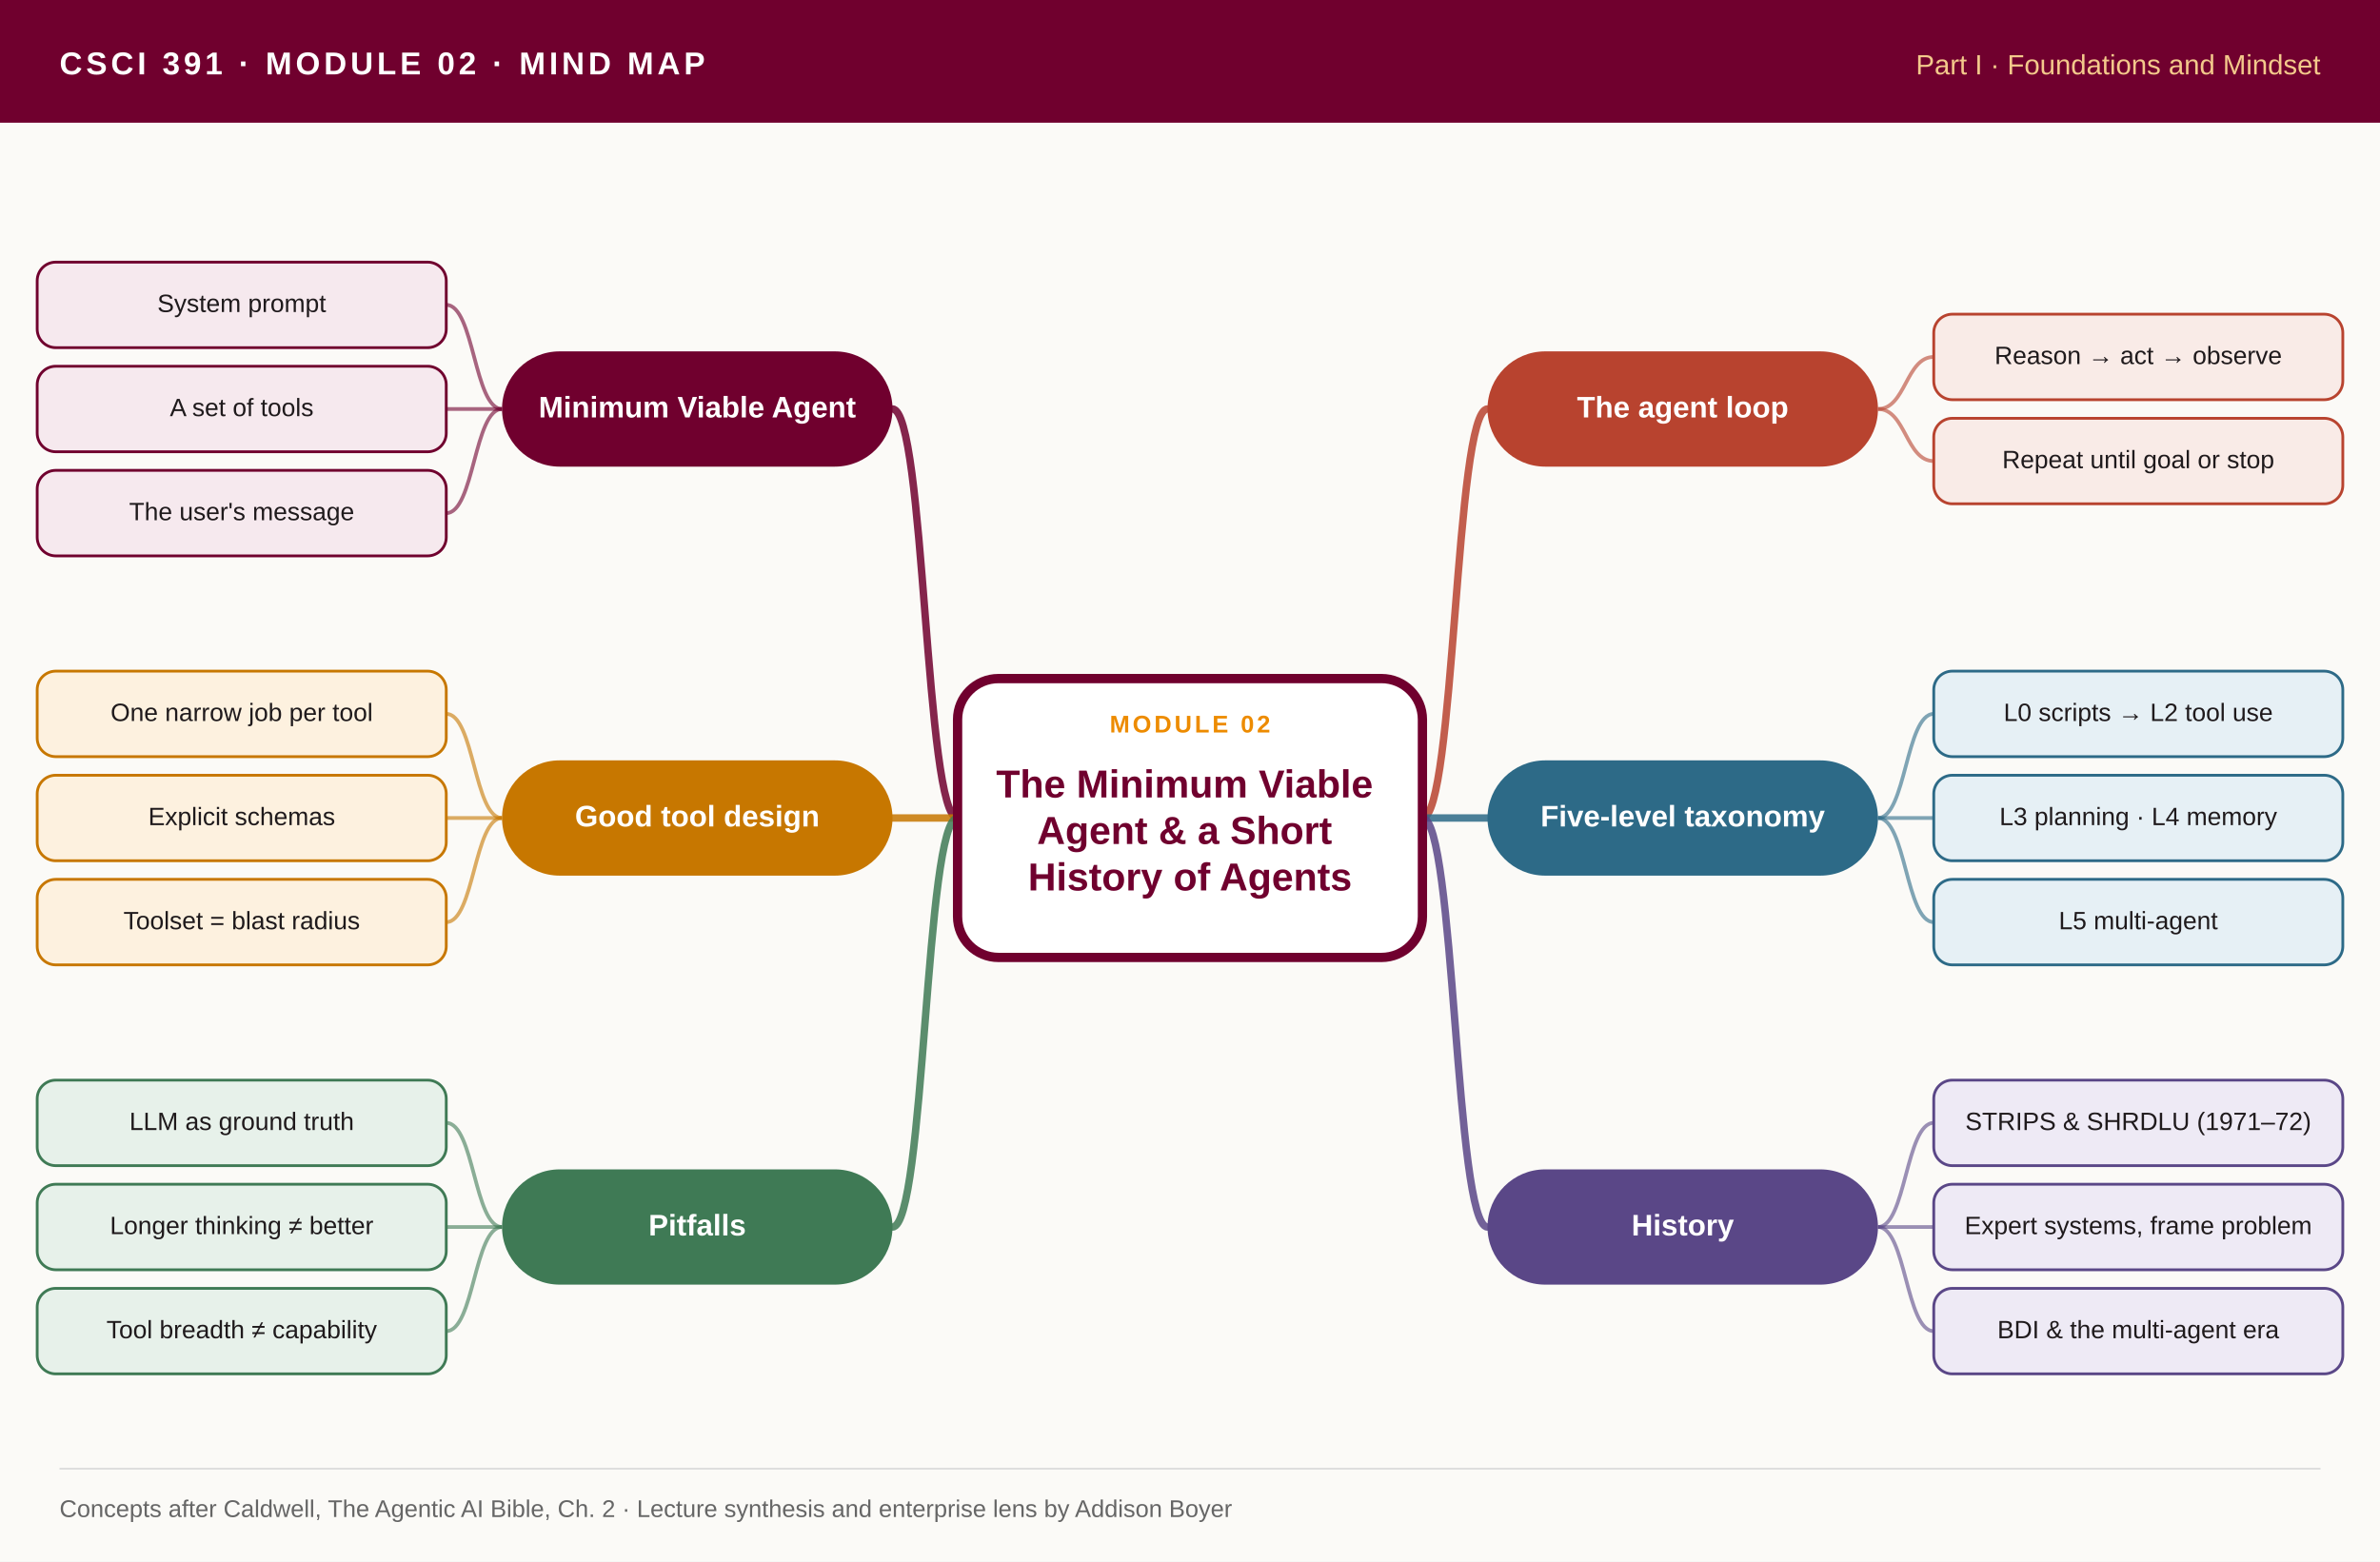
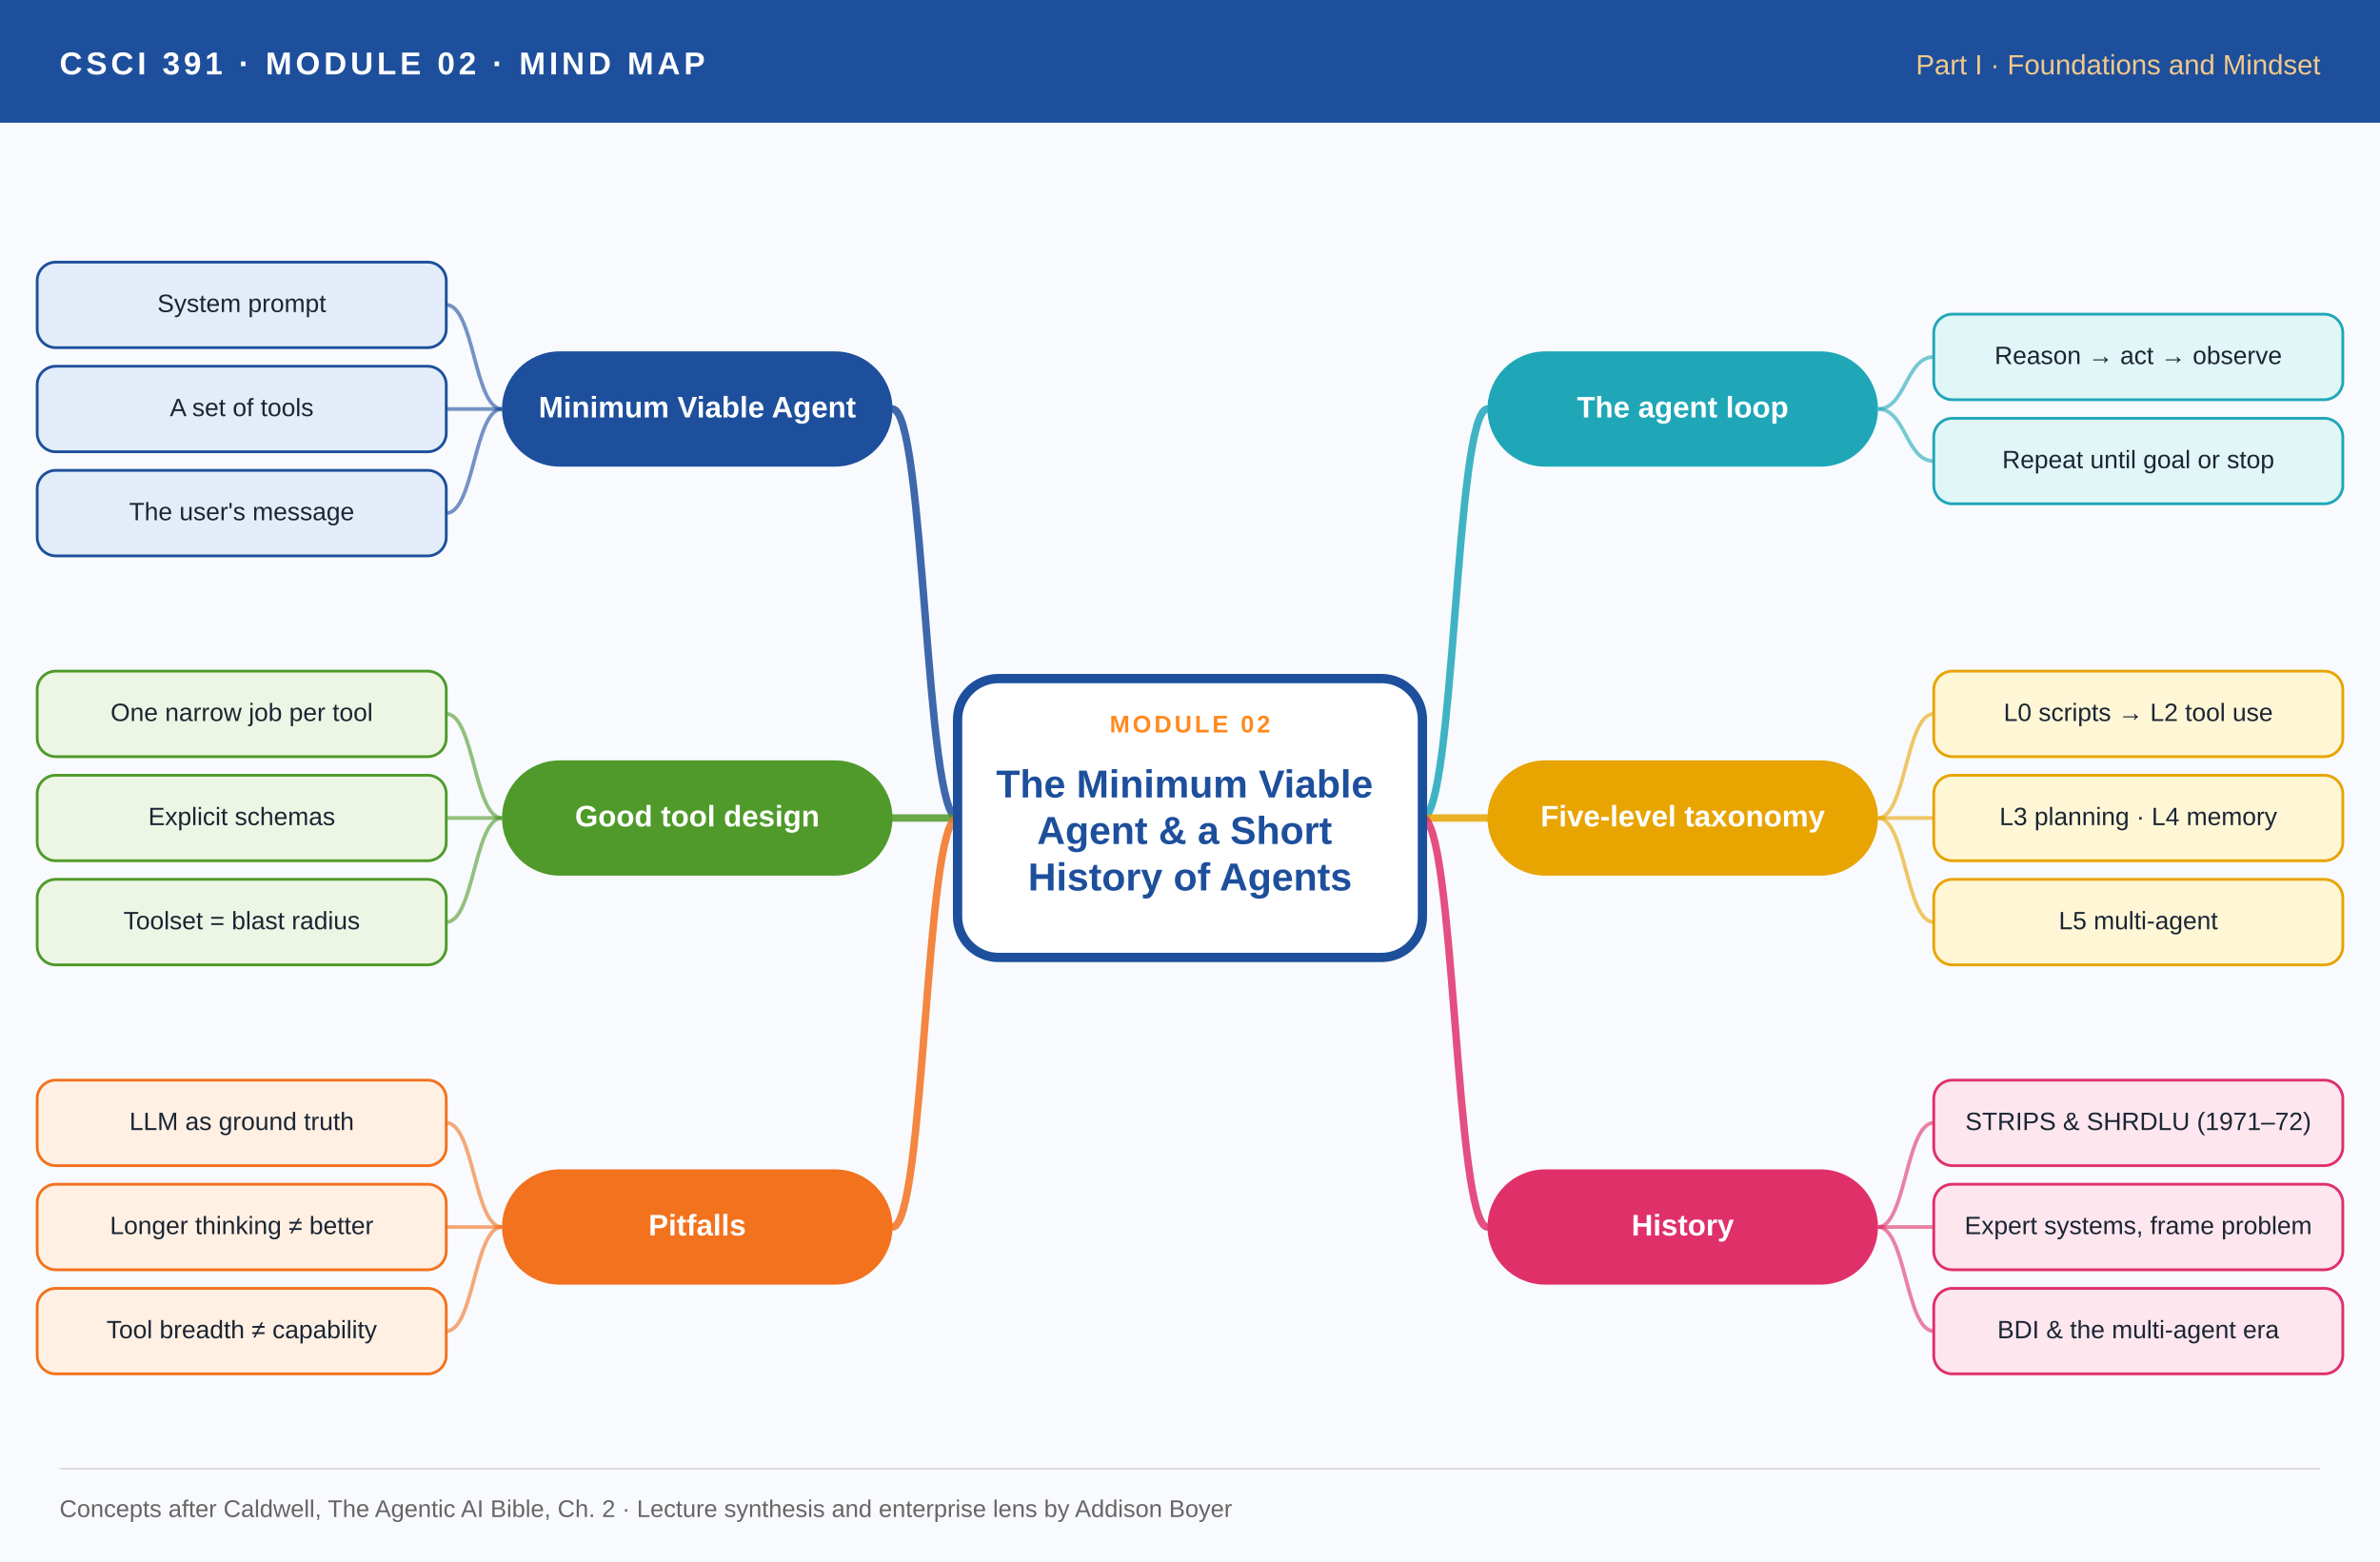
<svg xmlns="http://www.w3.org/2000/svg" viewBox="0 0 1280 840" width="1280" height="840" font-family="'Segoe UI', 'Helvetica Neue', Arial, sans-serif">
-   <rect width="100%" height="100%" fill="#fbfaf7" />
-   <rect width="1280" height="66" fill="#70002e" />
+   <rect width="100%" height="100%" fill="#f8fafd" />
+   <rect width="1280" height="66" fill="#1d4f9c" />
  <text x="32" y="40" fill="#fff" font-size="17" font-weight="700" letter-spacing="2">CSCI 391 · MODULE 02 · MIND MAP</text>
  <text x="1248" y="40" fill="#f3c98b" font-size="15" text-anchor="end">Part I · Foundations and Mindset</text>
-   <path d="M515,440 C497.5,440 497.5,220 480,220" fill="none" stroke="#70002e" stroke-width="4" stroke-linecap="round" opacity=".85" />
-   <path d="M270,220 C255.0,220 255.0,164.0 240,164.0" fill="none" stroke="#70002e" stroke-width="2" opacity=".6" />
-   <path d="M270,220 C255.0,220 255.0,220.0 240,220.0" fill="none" stroke="#70002e" stroke-width="2" opacity=".6" />
-   <path d="M270,220 C255.0,220 255.0,276.0 240,276.0" fill="none" stroke="#70002e" stroke-width="2" opacity=".6" />
-   <path d="M765,440 C782.5,440 782.5,220 800,220" fill="none" stroke="#b8432f" stroke-width="4" stroke-linecap="round" opacity=".85" />
-   <path d="M1010,220 C1025.0,220 1025.0,192.0 1040,192.0" fill="none" stroke="#b8432f" stroke-width="2" opacity=".6" />
-   <path d="M1010,220 C1025.0,220 1025.0,248.0 1040,248.0" fill="none" stroke="#b8432f" stroke-width="2" opacity=".6" />
-   <path d="M515,440 C497.5,440 497.5,440 480,440" fill="none" stroke="#c77700" stroke-width="4" stroke-linecap="round" opacity=".85" />
-   <path d="M270,440 C255.0,440 255.0,384.0 240,384.0" fill="none" stroke="#c77700" stroke-width="2" opacity=".6" />
-   <path d="M270,440 C255.0,440 255.0,440.0 240,440.0" fill="none" stroke="#c77700" stroke-width="2" opacity=".6" />
-   <path d="M270,440 C255.0,440 255.0,496.0 240,496.0" fill="none" stroke="#c77700" stroke-width="2" opacity=".6" />
-   <path d="M765,440 C782.5,440 782.5,440 800,440" fill="none" stroke="#2d6a87" stroke-width="4" stroke-linecap="round" opacity=".85" />
-   <path d="M1010,440 C1025.0,440 1025.0,384.0 1040,384.0" fill="none" stroke="#2d6a87" stroke-width="2" opacity=".6" />
-   <path d="M1010,440 C1025.0,440 1025.0,440.0 1040,440.0" fill="none" stroke="#2d6a87" stroke-width="2" opacity=".6" />
-   <path d="M1010,440 C1025.0,440 1025.0,496.0 1040,496.0" fill="none" stroke="#2d6a87" stroke-width="2" opacity=".6" />
-   <path d="M515,440 C497.5,440 497.5,660 480,660" fill="none" stroke="#3f7a55" stroke-width="4" stroke-linecap="round" opacity=".85" />
-   <path d="M270,660 C255.0,660 255.0,604.0 240,604.0" fill="none" stroke="#3f7a55" stroke-width="2" opacity=".6" />
-   <path d="M270,660 C255.0,660 255.0,660.0 240,660.0" fill="none" stroke="#3f7a55" stroke-width="2" opacity=".6" />
-   <path d="M270,660 C255.0,660 255.0,716.0 240,716.0" fill="none" stroke="#3f7a55" stroke-width="2" opacity=".6" />
-   <path d="M765,440 C782.5,440 782.5,660 800,660" fill="none" stroke="#5a4787" stroke-width="4" stroke-linecap="round" opacity=".85" />
-   <path d="M1010,660 C1025.0,660 1025.0,604.0 1040,604.0" fill="none" stroke="#5a4787" stroke-width="2" opacity=".6" />
-   <path d="M1010,660 C1025.0,660 1025.0,660.0 1040,660.0" fill="none" stroke="#5a4787" stroke-width="2" opacity=".6" />
-   <path d="M1010,660 C1025.0,660 1025.0,716.0 1040,716.0" fill="none" stroke="#5a4787" stroke-width="2" opacity=".6" />
-   <rect x="270" y="189" width="210" height="62" rx="31" fill="#70002e" />
+   <path d="M515,440 C497.5,440 497.5,220 480,220" fill="none" stroke="#1d4f9c" stroke-width="4" stroke-linecap="round" opacity=".85" />
+   <path d="M270,220 C255.0,220 255.0,164.0 240,164.0" fill="none" stroke="#1d4f9c" stroke-width="2" opacity=".6" />
+   <path d="M270,220 C255.0,220 255.0,220.0 240,220.0" fill="none" stroke="#1d4f9c" stroke-width="2" opacity=".6" />
+   <path d="M270,220 C255.0,220 255.0,276.0 240,276.0" fill="none" stroke="#1d4f9c" stroke-width="2" opacity=".6" />
+   <path d="M765,440 C782.5,440 782.5,220 800,220" fill="none" stroke="#1fa7b8" stroke-width="4" stroke-linecap="round" opacity=".85" />
+   <path d="M1010,220 C1025.0,220 1025.0,192.0 1040,192.0" fill="none" stroke="#1fa7b8" stroke-width="2" opacity=".6" />
+   <path d="M1010,220 C1025.0,220 1025.0,248.0 1040,248.0" fill="none" stroke="#1fa7b8" stroke-width="2" opacity=".6" />
+   <path d="M515,440 C497.5,440 497.5,440 480,440" fill="none" stroke="#4f9a2a" stroke-width="4" stroke-linecap="round" opacity=".85" />
+   <path d="M270,440 C255.0,440 255.0,384.0 240,384.0" fill="none" stroke="#4f9a2a" stroke-width="2" opacity=".6" />
+   <path d="M270,440 C255.0,440 255.0,440.0 240,440.0" fill="none" stroke="#4f9a2a" stroke-width="2" opacity=".6" />
+   <path d="M270,440 C255.0,440 255.0,496.0 240,496.0" fill="none" stroke="#4f9a2a" stroke-width="2" opacity=".6" />
+   <path d="M765,440 C782.5,440 782.5,440 800,440" fill="none" stroke="#e8a400" stroke-width="4" stroke-linecap="round" opacity=".85" />
+   <path d="M1010,440 C1025.0,440 1025.0,384.0 1040,384.0" fill="none" stroke="#e8a400" stroke-width="2" opacity=".6" />
+   <path d="M1010,440 C1025.0,440 1025.0,440.0 1040,440.0" fill="none" stroke="#e8a400" stroke-width="2" opacity=".6" />
+   <path d="M1010,440 C1025.0,440 1025.0,496.0 1040,496.0" fill="none" stroke="#e8a400" stroke-width="2" opacity=".6" />
+   <path d="M515,440 C497.5,440 497.5,660 480,660" fill="none" stroke="#f2721e" stroke-width="4" stroke-linecap="round" opacity=".85" />
+   <path d="M270,660 C255.0,660 255.0,604.0 240,604.0" fill="none" stroke="#f2721e" stroke-width="2" opacity=".6" />
+   <path d="M270,660 C255.0,660 255.0,660.0 240,660.0" fill="none" stroke="#f2721e" stroke-width="2" opacity=".6" />
+   <path d="M270,660 C255.0,660 255.0,716.0 240,716.0" fill="none" stroke="#f2721e" stroke-width="2" opacity=".6" />
+   <path d="M765,440 C782.5,440 782.5,660 800,660" fill="none" stroke="#e0306a" stroke-width="4" stroke-linecap="round" opacity=".85" />
+   <path d="M1010,660 C1025.0,660 1025.0,604.0 1040,604.0" fill="none" stroke="#e0306a" stroke-width="2" opacity=".6" />
+   <path d="M1010,660 C1025.0,660 1025.0,660.0 1040,660.0" fill="none" stroke="#e0306a" stroke-width="2" opacity=".6" />
+   <path d="M1010,660 C1025.0,660 1025.0,716.0 1040,716.0" fill="none" stroke="#e0306a" stroke-width="2" opacity=".6" />
+   <rect x="270" y="189" width="210" height="62" rx="31" fill="#1d4f9c" />
  <text text-anchor="middle" dominant-baseline="middle" fill="#fff" font-size="16" font-weight="700">
    <tspan x="375" y="220.0">Minimum Viable Agent</tspan>
  </text>
-   <rect x="20" y="141.0" width="220" height="46" rx="10" fill="#f6e9ee" stroke="#70002e" stroke-width="1.5" />
-   <text text-anchor="middle" dominant-baseline="middle" fill="#1f1a1c" font-size="13.5">
+   <rect x="20" y="141.0" width="220" height="46" rx="10" fill="#e3edf9" stroke="#1d4f9c" stroke-width="1.5" />
+   <text text-anchor="middle" dominant-baseline="middle" fill="#1b2533" font-size="13.5">
    <tspan x="130" y="164.0">System prompt</tspan>
  </text>
-   <rect x="20" y="197.0" width="220" height="46" rx="10" fill="#f6e9ee" stroke="#70002e" stroke-width="1.5" />
-   <text text-anchor="middle" dominant-baseline="middle" fill="#1f1a1c" font-size="13.5">
+   <rect x="20" y="197.0" width="220" height="46" rx="10" fill="#e3edf9" stroke="#1d4f9c" stroke-width="1.5" />
+   <text text-anchor="middle" dominant-baseline="middle" fill="#1b2533" font-size="13.5">
    <tspan x="130" y="220.0">A set of tools</tspan>
  </text>
-   <rect x="20" y="253.0" width="220" height="46" rx="10" fill="#f6e9ee" stroke="#70002e" stroke-width="1.5" />
-   <text text-anchor="middle" dominant-baseline="middle" fill="#1f1a1c" font-size="13.5">
+   <rect x="20" y="253.0" width="220" height="46" rx="10" fill="#e3edf9" stroke="#1d4f9c" stroke-width="1.5" />
+   <text text-anchor="middle" dominant-baseline="middle" fill="#1b2533" font-size="13.5">
    <tspan x="130" y="276.0">The user's message</tspan>
  </text>
-   <rect x="800" y="189" width="210" height="62" rx="31" fill="#b8432f" />
+   <rect x="800" y="189" width="210" height="62" rx="31" fill="#1fa7b8" />
  <text text-anchor="middle" dominant-baseline="middle" fill="#fff" font-size="16" font-weight="700">
    <tspan x="905" y="220.0">The agent loop</tspan>
  </text>
-   <rect x="1040" y="169.0" width="220" height="46" rx="10" fill="#f9ebe7" stroke="#b8432f" stroke-width="1.5" />
-   <text text-anchor="middle" dominant-baseline="middle" fill="#1f1a1c" font-size="13.5">
+   <rect x="1040" y="169.0" width="220" height="46" rx="10" fill="#e1f6f6" stroke="#1fa7b8" stroke-width="1.5" />
+   <text text-anchor="middle" dominant-baseline="middle" fill="#1b2533" font-size="13.5">
    <tspan x="1150" y="192.0">Reason → act → observe</tspan>
  </text>
-   <rect x="1040" y="225.0" width="220" height="46" rx="10" fill="#f9ebe7" stroke="#b8432f" stroke-width="1.5" />
-   <text text-anchor="middle" dominant-baseline="middle" fill="#1f1a1c" font-size="13.5">
+   <rect x="1040" y="225.0" width="220" height="46" rx="10" fill="#e1f6f6" stroke="#1fa7b8" stroke-width="1.5" />
+   <text text-anchor="middle" dominant-baseline="middle" fill="#1b2533" font-size="13.5">
    <tspan x="1150" y="248.0">Repeat until goal or stop</tspan>
  </text>
-   <rect x="270" y="409" width="210" height="62" rx="31" fill="#c77700" />
+   <rect x="270" y="409" width="210" height="62" rx="31" fill="#4f9a2a" />
  <text text-anchor="middle" dominant-baseline="middle" fill="#fff" font-size="16" font-weight="700">
    <tspan x="375" y="440.0">Good tool design</tspan>
  </text>
-   <rect x="20" y="361.0" width="220" height="46" rx="10" fill="#fdf1df" stroke="#c77700" stroke-width="1.5" />
-   <text text-anchor="middle" dominant-baseline="middle" fill="#1f1a1c" font-size="13.5">
+   <rect x="20" y="361.0" width="220" height="46" rx="10" fill="#edf6e4" stroke="#4f9a2a" stroke-width="1.5" />
+   <text text-anchor="middle" dominant-baseline="middle" fill="#1b2533" font-size="13.5">
    <tspan x="130" y="384.0">One narrow job per tool</tspan>
  </text>
-   <rect x="20" y="417.0" width="220" height="46" rx="10" fill="#fdf1df" stroke="#c77700" stroke-width="1.5" />
-   <text text-anchor="middle" dominant-baseline="middle" fill="#1f1a1c" font-size="13.5">
+   <rect x="20" y="417.0" width="220" height="46" rx="10" fill="#edf6e4" stroke="#4f9a2a" stroke-width="1.5" />
+   <text text-anchor="middle" dominant-baseline="middle" fill="#1b2533" font-size="13.5">
    <tspan x="130" y="440.0">Explicit schemas</tspan>
  </text>
-   <rect x="20" y="473.0" width="220" height="46" rx="10" fill="#fdf1df" stroke="#c77700" stroke-width="1.5" />
-   <text text-anchor="middle" dominant-baseline="middle" fill="#1f1a1c" font-size="13.5">
+   <rect x="20" y="473.0" width="220" height="46" rx="10" fill="#edf6e4" stroke="#4f9a2a" stroke-width="1.5" />
+   <text text-anchor="middle" dominant-baseline="middle" fill="#1b2533" font-size="13.5">
    <tspan x="130" y="496.0">Toolset = blast radius</tspan>
  </text>
-   <rect x="800" y="409" width="210" height="62" rx="31" fill="#2d6a87" />
+   <rect x="800" y="409" width="210" height="62" rx="31" fill="#e8a400" />
  <text text-anchor="middle" dominant-baseline="middle" fill="#fff" font-size="16" font-weight="700">
    <tspan x="905" y="440.0">Five-level taxonomy</tspan>
  </text>
-   <rect x="1040" y="361.0" width="220" height="46" rx="10" fill="#e6f0f5" stroke="#2d6a87" stroke-width="1.5" />
-   <text text-anchor="middle" dominant-baseline="middle" fill="#1f1a1c" font-size="13.5">
+   <rect x="1040" y="361.0" width="220" height="46" rx="10" fill="#fff6d6" stroke="#e8a400" stroke-width="1.5" />
+   <text text-anchor="middle" dominant-baseline="middle" fill="#1b2533" font-size="13.5">
    <tspan x="1150" y="384.0">L0 scripts → L2 tool use</tspan>
  </text>
-   <rect x="1040" y="417.0" width="220" height="46" rx="10" fill="#e6f0f5" stroke="#2d6a87" stroke-width="1.5" />
-   <text text-anchor="middle" dominant-baseline="middle" fill="#1f1a1c" font-size="13.5">
+   <rect x="1040" y="417.0" width="220" height="46" rx="10" fill="#fff6d6" stroke="#e8a400" stroke-width="1.5" />
+   <text text-anchor="middle" dominant-baseline="middle" fill="#1b2533" font-size="13.5">
    <tspan x="1150" y="440.0">L3 planning · L4 memory</tspan>
  </text>
-   <rect x="1040" y="473.0" width="220" height="46" rx="10" fill="#e6f0f5" stroke="#2d6a87" stroke-width="1.5" />
-   <text text-anchor="middle" dominant-baseline="middle" fill="#1f1a1c" font-size="13.5">
+   <rect x="1040" y="473.0" width="220" height="46" rx="10" fill="#fff6d6" stroke="#e8a400" stroke-width="1.5" />
+   <text text-anchor="middle" dominant-baseline="middle" fill="#1b2533" font-size="13.5">
    <tspan x="1150" y="496.0">L5 multi-agent</tspan>
  </text>
-   <rect x="270" y="629" width="210" height="62" rx="31" fill="#3f7a55" />
+   <rect x="270" y="629" width="210" height="62" rx="31" fill="#f2721e" />
  <text text-anchor="middle" dominant-baseline="middle" fill="#fff" font-size="16" font-weight="700">
    <tspan x="375" y="660.0">Pitfalls</tspan>
  </text>
-   <rect x="20" y="581.0" width="220" height="46" rx="10" fill="#e7f1ea" stroke="#3f7a55" stroke-width="1.5" />
-   <text text-anchor="middle" dominant-baseline="middle" fill="#1f1a1c" font-size="13.5">
+   <rect x="20" y="581.0" width="220" height="46" rx="10" fill="#fff0e3" stroke="#f2721e" stroke-width="1.5" />
+   <text text-anchor="middle" dominant-baseline="middle" fill="#1b2533" font-size="13.5">
    <tspan x="130" y="604.0">LLM as ground truth</tspan>
  </text>
-   <rect x="20" y="637.0" width="220" height="46" rx="10" fill="#e7f1ea" stroke="#3f7a55" stroke-width="1.5" />
-   <text text-anchor="middle" dominant-baseline="middle" fill="#1f1a1c" font-size="13.5">
+   <rect x="20" y="637.0" width="220" height="46" rx="10" fill="#fff0e3" stroke="#f2721e" stroke-width="1.5" />
+   <text text-anchor="middle" dominant-baseline="middle" fill="#1b2533" font-size="13.5">
    <tspan x="130" y="660.0">Longer thinking ≠ better</tspan>
  </text>
-   <rect x="20" y="693.0" width="220" height="46" rx="10" fill="#e7f1ea" stroke="#3f7a55" stroke-width="1.5" />
-   <text text-anchor="middle" dominant-baseline="middle" fill="#1f1a1c" font-size="13.5">
+   <rect x="20" y="693.0" width="220" height="46" rx="10" fill="#fff0e3" stroke="#f2721e" stroke-width="1.5" />
+   <text text-anchor="middle" dominant-baseline="middle" fill="#1b2533" font-size="13.5">
    <tspan x="130" y="716.0">Tool breadth ≠ capability</tspan>
  </text>
-   <rect x="800" y="629" width="210" height="62" rx="31" fill="#5a4787" />
+   <rect x="800" y="629" width="210" height="62" rx="31" fill="#e0306a" />
  <text text-anchor="middle" dominant-baseline="middle" fill="#fff" font-size="16" font-weight="700">
    <tspan x="905" y="660.0">History</tspan>
  </text>
-   <rect x="1040" y="581.0" width="220" height="46" rx="10" fill="#eeeaf5" stroke="#5a4787" stroke-width="1.5" />
-   <text text-anchor="middle" dominant-baseline="middle" fill="#1f1a1c" font-size="13.5">
+   <rect x="1040" y="581.0" width="220" height="46" rx="10" fill="#fde6ee" stroke="#e0306a" stroke-width="1.5" />
+   <text text-anchor="middle" dominant-baseline="middle" fill="#1b2533" font-size="13.5">
    <tspan x="1150" y="604.0">STRIPS &amp; SHRDLU (1971–72)</tspan>
  </text>
-   <rect x="1040" y="637.0" width="220" height="46" rx="10" fill="#eeeaf5" stroke="#5a4787" stroke-width="1.5" />
-   <text text-anchor="middle" dominant-baseline="middle" fill="#1f1a1c" font-size="13.5">
+   <rect x="1040" y="637.0" width="220" height="46" rx="10" fill="#fde6ee" stroke="#e0306a" stroke-width="1.5" />
+   <text text-anchor="middle" dominant-baseline="middle" fill="#1b2533" font-size="13.5">
    <tspan x="1150" y="660.0">Expert systems, frame problem</tspan>
  </text>
-   <rect x="1040" y="693.0" width="220" height="46" rx="10" fill="#eeeaf5" stroke="#5a4787" stroke-width="1.5" />
-   <text text-anchor="middle" dominant-baseline="middle" fill="#1f1a1c" font-size="13.5">
+   <rect x="1040" y="693.0" width="220" height="46" rx="10" fill="#fde6ee" stroke="#e0306a" stroke-width="1.5" />
+   <text text-anchor="middle" dominant-baseline="middle" fill="#1b2533" font-size="13.5">
    <tspan x="1150" y="716.0">BDI &amp; the multi-agent era</tspan>
  </text>
-   <rect x="515" y="365" width="250" height="150" rx="22" fill="#fff" stroke="#70002e" stroke-width="5" />
-   <text x="640" y="394" text-anchor="middle" fill="#ED8B00" font-size="13" font-weight="700" letter-spacing="1.5">MODULE 02</text>
-   <text text-anchor="middle" dominant-baseline="middle" fill="#70002e" font-size="21" font-weight="800">
+   <rect x="515" y="365" width="250" height="150" rx="22" fill="#fff" stroke="#1d4f9c" stroke-width="5" />
+   <text x="640" y="394" text-anchor="middle" fill="#ff8a1f" font-size="13" font-weight="700" letter-spacing="1.5">MODULE 02</text>
+   <text text-anchor="middle" dominant-baseline="middle" fill="#1d4f9c" font-size="21" font-weight="800">
    <tspan x="640" y="423.0">The Minimum Viable</tspan>
    <tspan x="640" y="448.0">Agent &amp; a Short</tspan>
    <tspan x="640" y="473.0">History of Agents</tspan>
  </text>
  <line x1="32" y1="790" x2="1248" y2="790" stroke="#ddd" />
  <text x="32" y="816" fill="#666" font-size="13">Concepts after Caldwell, The Agentic AI Bible, Ch. 2 · Lecture synthesis and enterprise lens by Addison Boyer</text>
</svg>
